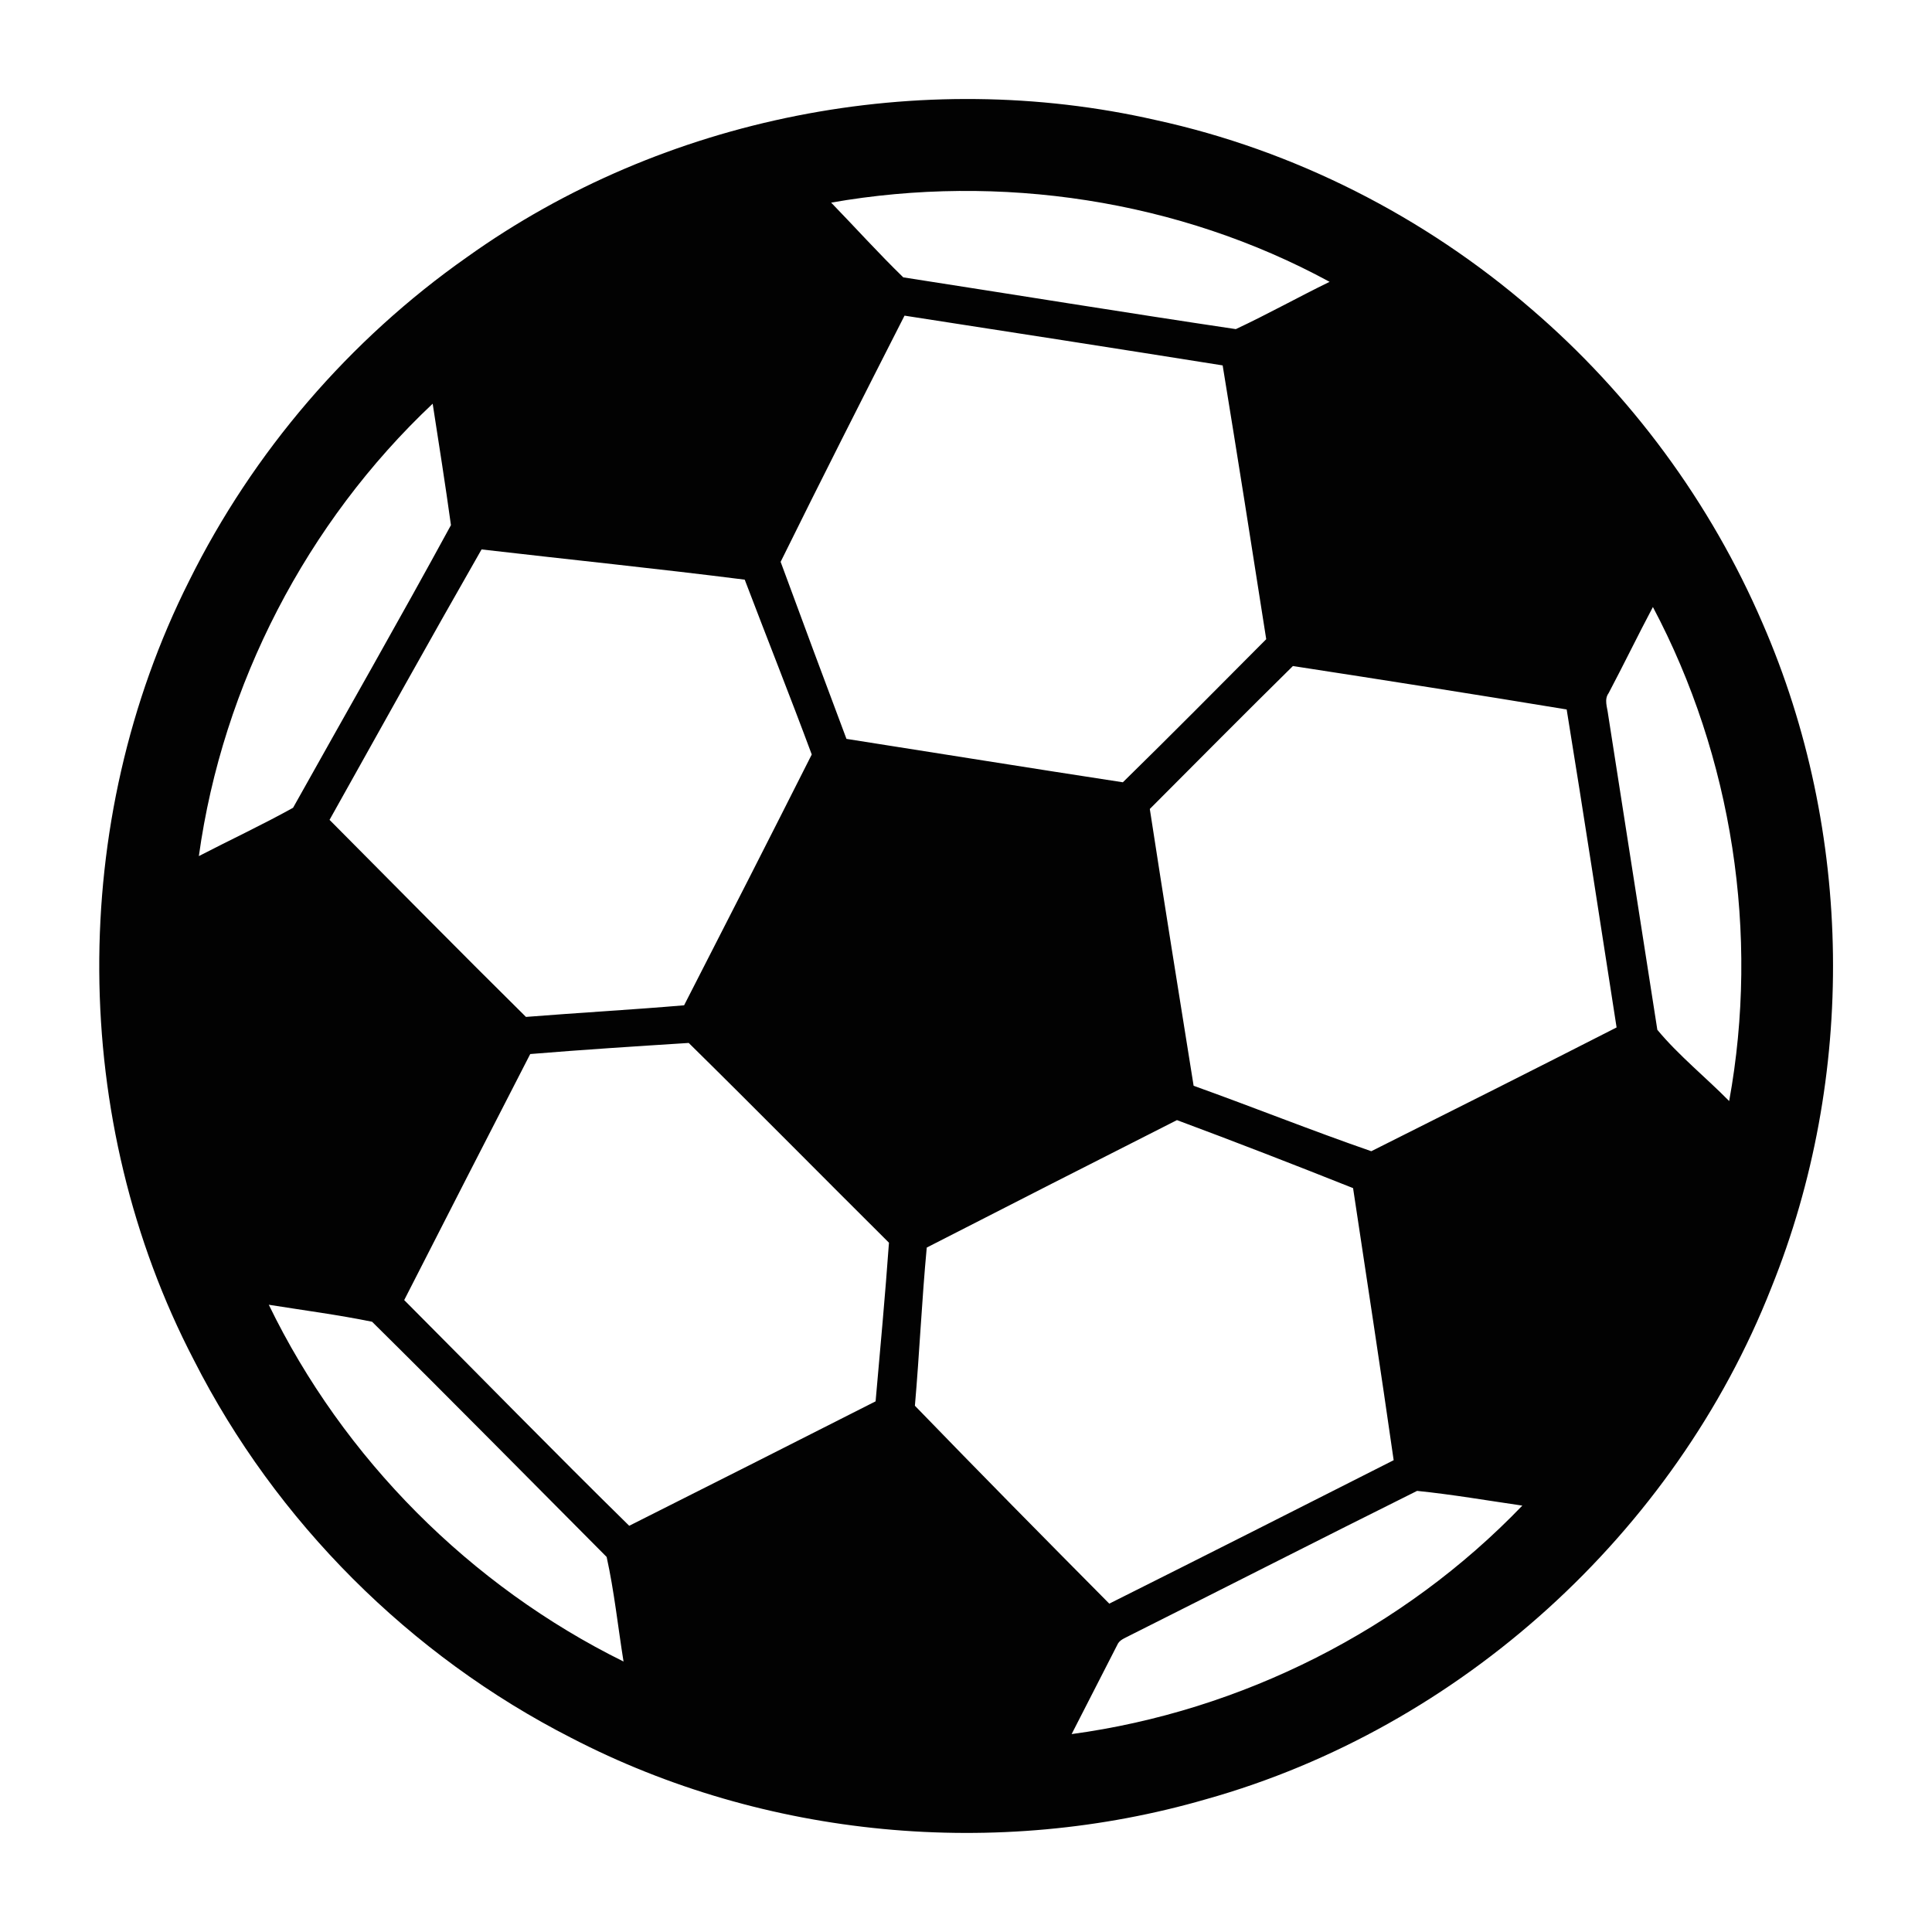
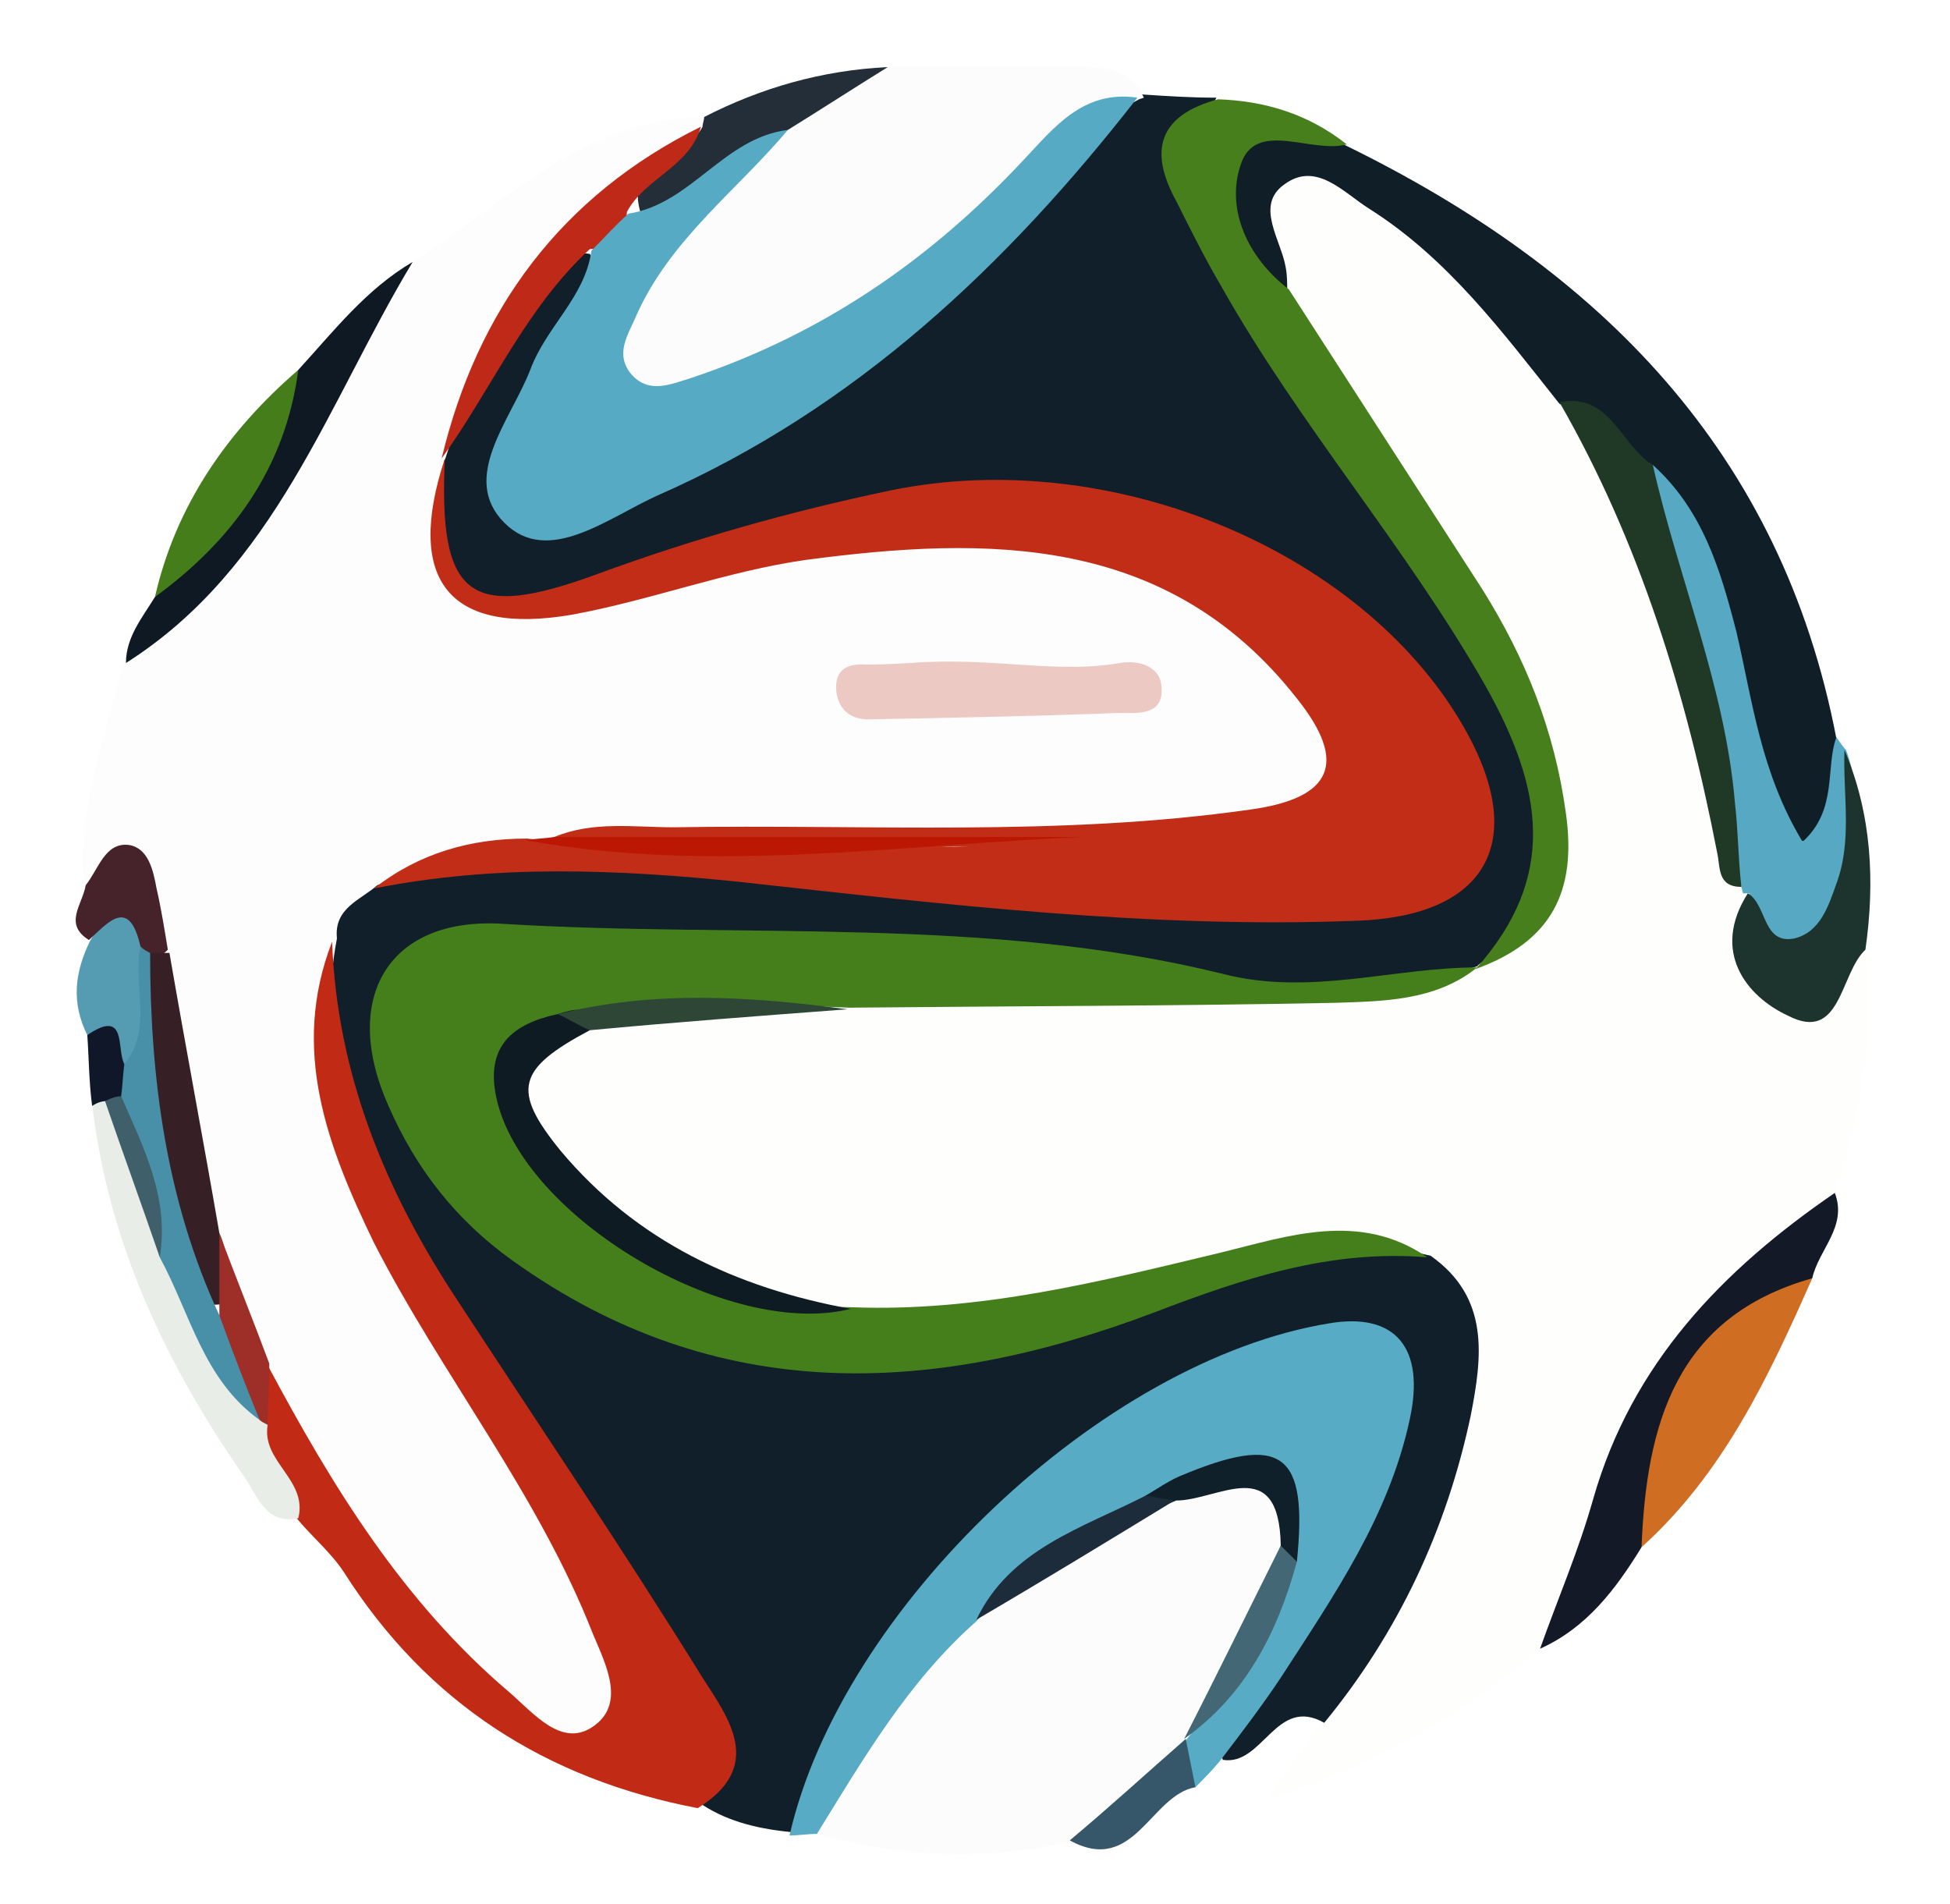
- <svg xmlns="http://www.w3.org/2000/svg" version="1.1" id="Layer_1" x="0px" y="0px" width="512px" height="512px" viewBox="0 0 512 512" enable-background="new 0 0 512 512" xml:space="preserve">
-   <g id="_x23_020202ff">
-     <path fill="#020202" d="M405.808,81.88c26.389,22.628,47.566,51.358,61.298,83.305c24.077,55.303,24.884,120.201,2.299,176.12   c-25.569,64.954-82.47,116.608-149.717,135.488c-55.443,16.101-116.99,10.373-168.283-16.229   c-42.738-21.793-78.298-57.325-100.014-100.111c-33.057-63.492-33.417-142.625-1.258-206.532   c16.914-34.125,42.477-63.916,73.645-85.794c52.057-37.235,120.159-50.537,182.49-36.316   C342.946,39.794,377.439,57.344,405.808,81.88 M220.262,53.695c6.385,6.583,12.537,13.414,19.112,19.806   c29.381,4.56,58.741,9.341,88.134,13.718c8.401-3.932,16.511-8.465,24.849-12.531C312.399,52.946,264.98,45.847,220.262,53.695    M438.036,160.864c-4.009,7.559-7.735,15.26-11.73,22.818c-1.244,1.684-0.36,3.755-0.148,5.608   c4.342,27.874,8.712,55.749,13.054,83.622c5.636,6.796,12.784,12.53,19.035,18.88C466.321,247.541,459.109,200.617,438.036,160.864    M324.017,96.836c-28.087-4.469-56.194-8.846-84.309-13.188c-11.045,21.695-22.061,43.417-32.832,65.245   c5.756,15.656,11.583,31.296,17.445,46.917c24.417,3.825,48.818,7.764,73.249,11.504c12.784-12.516,25.371-25.244,37.992-37.922   C331.787,145.195,327.969,120.997,324.017,96.836 M415.184,188.016c-24.155-3.987-48.346-7.784-72.549-11.511   c-12.722,12.537-25.315,25.229-37.923,37.88c3.755,24.472,7.7,48.91,11.61,73.355c15.741,5.643,31.275,11.871,47.086,17.345   c21.701-10.868,43.396-21.771,65.005-32.803C424.037,244.19,419.744,216.082,415.184,188.016 M127.617,145.605   c-13.604,23.787-26.919,47.751-40.284,71.666c17.338,17.423,34.571,34.952,52.05,52.221c13.965-1.11,27.952-1.889,41.911-3.077   c11.342-22.118,22.634-44.271,33.828-66.468c-5.756-15.5-11.88-30.872-17.762-46.33   C174.152,150.675,150.86,148.299,127.617,145.605 M311.904,296.841c-22.119,11.215-44.236,22.458-66.306,33.778   c-1.308,13.951-1.924,27.96-3.14,41.917c17.041,17.607,34.26,35.053,51.513,52.447c25.166-12.594,50.261-25.301,75.363-38.015   c-3.443-24.049-7.135-48.076-10.755-72.104C343.094,308.699,327.531,302.653,311.904,296.841 M114.663,106.983   c-33.39,31.452-55.677,74.444-61.964,119.89c8.301-4.299,16.814-8.272,24.968-12.805c13.944-24.961,28.178-49.801,41.839-74.904   C118.022,128.415,116.318,117.702,114.663,106.983 M375.543,395.1c-25.484,12.686-50.855,25.64-76.304,38.403   c-1.16,0.637-2.616,1.089-3.161,2.438c-4.017,7.878-8.068,15.733-12.085,23.611c45.086-6.096,87.915-27.727,119.438-60.551   C394.147,397.653,384.877,396.048,375.543,395.1 M182.517,276.391c-14.008,0.898-28.016,1.781-42.002,2.941   c-11.165,21.715-22.302,43.445-33.397,65.203c19.876,19.933,39.542,40.093,59.63,59.813c21.786-10.953,43.551-21.942,65.294-32.979   c1.238-14.008,2.538-28.009,3.542-42.037C217.859,311.719,200.322,293.914,182.517,276.391 M71.233,345.773   c19.756,40.757,53.414,74.5,94.009,94.547c-1.484-9.235-2.468-18.618-4.475-27.712c-20.705-20.789-41.303-41.712-62.163-62.331   C89.553,348.425,80.361,347.236,71.233,345.773z" />
+ <svg xmlns="http://www.w3.org/2000/svg" version="1.1" id="Layer_1" x="0px" y="0px" viewBox="0 0 63.697 62.17" enable-background="new 0 0 612 792" xml:space="preserve" width="63.697" height="62.17">
+   <defs id="defs85" />
+   <g id="g5" transform="matrix(0.5261052,0,0,0.5261052,-86.26782,-183.5788)">
+     <path d="m 162.595,348.004 c 0,38.6 0.1,77.3 -0.1,115.9 0,4.2 1,5.2 5.2,5.2 39.6,-0.2 79.3,-0.1 118.9,-0.1 0.3,1.6 -0.9,1 -1.5,1 -40.3,0 -80.7,0 -121,0.1 -2.1,0 -2.6,-0.4 -2.6,-2.6 0.1,-39.3 0.1,-78.7 0.1,-118 0,-0.6 -0.6,-1.8 1,-1.5 z" id="path7" style="fill:#fefefe" />
+     <path d="m 259.595,451.304 c -4.8,4.1 -10.1,7.2 -17,9.4 1.5,-2.2 2.4,-3.4 3.3,-4.7 -0.3,-2.2 1.1,-3.7 2.1,-5.4 2.7,-4.7 5,-9.6 5.8,-15.1 0.4,-2.9 0.2,-5.6 -2.8,-7.2 -4.6,-1.8 -9.1,-0.6 -13.6,0.6 -6.7,1.8 -13.3,3.5 -20.4,2.8 -7.6,-1.6 -14.7,-4.2 -19.4,-10.7 -3.4,-4.7 -2.3,-7.5 3.5,-9.4 5.1,-1 10.4,-1 15.6,-1.3 10.2,0 20.4,-1.1 30.7,-0.7 2.2,0.1 4.3,-0.2 6.3,-1.1 0.4,-0.3 0.9,-0.5 1.4,-0.7 4.1,-1.5 5.2,-4.1 4.6,-8.6 -0.8,-5.9 -3.3,-10.7 -6.6,-15.4 -3.8,-5.5 -7.8,-10.8 -10.5,-16.9 -0.3,-1 -0.4,-1.9 -0.5,-2.9 -0.4,-4.2 1.8,-6 5.7,-4.3 4.5,1.9 7.9,5.3 10.9,9.1 1.1,1.4 2.3,2.8 3.2,4.4 6.2,8.9 8.1,19.4 10.7,29.6 0.4,0.6 0.6,1.3 0.7,2 0.7,5.7 1.1,5.9 6.5,3.1 0.6,5.2 -0.2,10.2 -1.9,15.1 -0.2,2 -1.7,3.3 -3.1,4.2 -6.2,3.9 -8.6,10.1 -10.7,16.6 -0.9,2.9 -2.2,5.4 -4.5,7.5 z" id="path9" style="fill:#fefefd" />
+     <path d="m 189.595,365.204 c 5.7,-3.6 10.6,-8.9 18,-9 0.2,0.4 0.2,0.9 0,1.3 -7.1,5.1 -13,11.1 -14.7,20.2 0,0.5 -0.2,1 -0.3,1.6 -0.1,5.1 1.6,6.8 7,6.1 4.9,-0.6 9.7,-2.3 14.5,-3.3 7.9,-1.6 15.6,-1.3 23,1.9 3.8,1.6 6.9,4.1 9,7.6 2.6,4.1 1.4,7.4 -3.4,8.8 -3.2,0.9 -6.5,1.2 -9.9,1.2 -11.1,0 -22.3,-0.7 -33.4,0.4 -0.7,0.3 -1.5,0.4 -2.3,0.4 -3.1,0 -6,0.7 -8.5,2.5 -1.5,1 -2.6,2.4 -3.1,4.2 -1.6,6.1 0.4,11.5 3.2,16.6 3.1,5.7 6.7,11 10.1,16.6 1.8,3 3.4,6.1 3.9,9.6 0.3,1.9 0.2,3.8 -1.6,4.9 -1.9,1.3 -3.4,0 -4.9,-1.1 -7.5,-5.6 -12.7,-13 -16.7,-21.3 -1.2,-2.8 -2.1,-5.8 -3.2,-8.6 -1.2,-5.5 -2.2,-11.1 -3.2,-16.6 -0.5,-2.3 0,-5.3 -3.9,-5.2 -0.5,-4.8 1.3,-9.3 2.4,-13.8 7,-7.8 11.4,-17.2 18,-25 z" id="path11" style="fill:#fdfdfd" />
+     <path d="m 191.595,377.404 0,0.1 c 1.2,-3.9 3.4,-7.2 5.6,-10.5 0.8,-1.2 1.6,-2.6 3.4,-2.3 1.8,2.4 -0.3,4 -1.2,5.8 -1.4,2.9 -4.7,6.3 -2,8.9 2.5,2.4 6.2,-0.6 9,-2.2 8.6,-4.8 16.9,-10 22.7,-18.2 1.1,-1.6 2.7,-3 4.4,-4 0.5,-0.1 0.9,-0.2 1.4,-0.2 1.5,0.1 3,0.2 4.6,0.2 -2,4 -0.6,7.4 1.6,11 5.3,8.8 12.4,16.5 16.8,25.8 4,8.4 3.7,12.8 -2.2,17.1 l 0.1,0 c -8.9,2.9 -17.8,0.9 -26.6,0.2 -10.8,-0.8 -21.6,-0.5 -32.4,-1.2 -7.2,-0.5 -9.7,4.2 -6,10.4 5.7,9.6 14.8,13.5 25.5,14 8.4,0.4 16.4,-2.1 24.3,-4.8 4,-1.4 8.1,-1.6 12.2,-0.6 3.7,2.6 3.2,6.3 2.5,9.9 -1.5,7.1 -4.5,13.5 -9.1,19.1 -3,-1.7 -3.8,2.7 -6.3,2.3 -0.6,-2.1 0.8,-3.4 1.9,-4.9 3.1,-4.3 5.6,-9.1 7.6,-14 0.7,-1.9 1.5,-4 0,-5.7 -1.6,-1.8 -3.8,-0.7 -5.6,0 -11.8,4.5 -21.3,11.6 -26.8,23.3 -1,2.1 -2,4.2 -3.8,5.8 -2,-0.2 -3.9,-0.6 -5.6,-1.7 0.7,-3.7 -0.8,-6.7 -2.6,-9.8 -5.2,-8.6 -11.2,-16.8 -16.1,-25.6 -3.2,-5.7 -5.3,-11.7 -4,-18.4 -0.2,-1.9 1.5,-2.4 2.5,-3.3 7.3,-2.8 14.8,-2.8 22.5,-2 12.9,1.4 25.8,2.8 38.8,2 5.9,-0.4 7.7,-3.6 4.8,-8.8 -5.3,-9.4 -14,-13.4 -24.3,-14.5 -8.8,-0.9 -17.1,1.6 -25.4,4 -1,0.3 -1.8,0.8 -2.8,1 -8.3,2.3 -10.7,0.1 -9.4,-8.2 z" id="path13" style="fill:#101f2a" />
+     <path d="m 230.295,463.304 c -5.3,1.2 -10.5,0.9 -15.6,-0.5 -0.3,-4.6 3.5,-7.2 5.5,-10.7 0.9,-1.7 2.6,-2.9 4.2,-4.1 4.1,-2.6 8.1,-5.4 12.6,-7.3 5.8,-1.4 6.2,-1.2 7.7,3.4 -0.7,4.7 -3.1,8.7 -5.7,12.5 -0.2,0.4 -0.5,0.8 -0.8,1.2 -2.9,1.6 -4.1,5.4 -7.9,5.5 z" id="path15" style="fill:#fcfcfc" />
+     <path d="m 224.595,449.604 c -4.2,3.7 -7,8.5 -9.9,13.2 -0.6,0 -1.2,0.1 -1.7,0.1 3.2,-14.1 19.4,-29.5 33.5,-31.8 4.1,-0.7 6,1.5 5,6 -1.3,6 -4.7,10.9 -8,16 -1.2,1.8 -2.5,3.5 -3.8,5.2 -0.5,0.6 -1,1.1 -1.5,1.6 -1.8,-0.7 -1,-1.9 -0.6,-3 l 0,0.1 c 2.7,-3.4 5.3,-6.9 6.3,-11.2 0.5,-1.9 1,-4.3 -1.1,-5.2 -2.5,-1.1 -4.9,0.6 -7.1,1.8 -4.2,1.8 -8.1,3.7 -11.1,7.2 z" id="path17" style="fill:#58abc4" />
+     <path d="m 184.595,407.404 c 0.3,8.2 3.3,15.5 7.8,22.3 5.1,7.8 10.3,15.5 15.2,23.4 1.6,2.5 3.9,5.5 -0.3,8.1 -9.4,-1.8 -16.8,-6.5 -22,-14.7 -0.8,-1.2 -2,-2.2 -2.9,-3.3 -1.5,-2 -3.3,-3.9 -3.2,-6.6 0.1,-1.2 0.3,-2.3 1.4,-2.9 4,7.5 8.4,14.7 15,20.3 1.5,1.3 3.2,3.4 5.1,2.2 2.2,-1.4 0.9,-3.9 0.1,-5.8 -3.4,-8.7 -9.4,-16.1 -13.6,-24.3 -2.9,-6 -5.2,-12 -2.6,-18.7 z" id="path19" style="fill:#c12a15" />
+     <path d="m 219.095,353.104 c 3.9,0 7.8,0 11.7,0 1.6,0 3.3,0 4.2,1.9 0,0 -0.3,0.1 -0.3,0.1 -3,1.6 -5.4,3.8 -7.6,6.3 -5.1,5.6 -11.3,9.6 -18.6,12 -2.1,0.7 -4.3,1.3 -5.9,-0.8 -1.6,-2 -0.6,-4.1 0.4,-6 2.2,-4 5.7,-6.8 8.8,-10 2.3,-1.5 4.6,-2.8 7.3,-3.5 z" id="path21" style="fill:#fcfcfc" />
+     <path d="m 260.795,374.004 c -3.5,-4.4 -6.9,-9 -11.8,-12.1 -1.6,-1 -3.3,-3 -5.3,-1.5 -1.8,1.3 -0.2,3.4 0.1,5.1 0.1,0.5 0.1,1 0.1,1.5 -4.5,-0.3 -4.5,-3.8 -4.3,-6.8 0.2,-3.5 3,-3.3 5.6,-2.9 0.8,0.1 1.6,0.3 2.4,0.7 15.7,7.7 27,19 30.4,36.8 0,0.3 0,0.7 0.1,1 0.5,2.1 1.3,4.7 -1.6,5.3 -2.6,0.5 -3.5,-1.9 -4.1,-4 -1.9,-5.9 -1.9,-12.4 -6.1,-17.5 -2,-1.8 -3,-4.4 -5.5,-5.6 z" id="path23" style="fill:#0f1e27" />
+     <path d="m 247.595,357.904 c -2.2,0.6 -5.7,-1.6 -6.6,1.3 -0.9,2.7 0.4,5.7 3,7.7 4,6.2 8,12.4 12,18.6 2.7,4.3 4.5,8.8 5.2,13.9 0.7,4.9 -0.9,8 -5.6,9.7 5.1,-5.7 4.2,-11.2 0.6,-17.6 -4.9,-8.6 -11.5,-16.1 -16.4,-24.8 -1,-1.7 -1.9,-3.5 -2.8,-5.3 -1.7,-3.1 -1.1,-5.3 2.6,-6.3 2.9,0.1 5.6,0.9 8,2.8 z" id="path25" style="fill:#467f1b" />
+     <path d="m 266.595,377.804 c 3.1,2.8 4.2,6.5 5.2,10.4 1,4.3 1.5,8.7 4.1,13 2.2,-2 1.4,-4.6 2.1,-6.5 0.2,0.3 0.4,0.6 0.6,0.8 1,2.7 0.6,5.5 0.7,8.2 0,2.2 -1.4,4.2 -3.8,4.4 -2.4,0.2 -2.8,-1.8 -2.9,-3.7 l -0.4,0 -0.1,-0.4 c -2,-8.1 -3.1,-16.4 -6.5,-24.1 -0.5,-0.8 -0.5,-1.9 1,-2.1 z" id="path27" style="fill:#56a8c3" />
+     <path d="m 259.595,451.304 c 1.1,-3.1 2.4,-6.1 3.3,-9.3 2.4,-8.4 8,-14.2 15,-19 0.8,2.1 -1,3.5 -1.4,5.3 -6,4 -8.3,10.3 -10.6,16.7 -1.6,2.6 -3.4,5 -6.3,6.3 z" id="path29" style="fill:#131926" />
+     <path d="m 265.895,445.004 c 0.3,-7.6 2.1,-14.3 10.6,-16.7 -2.7,6.1 -5.5,12.1 -10.6,16.7 z" id="path31" style="fill:#cf6d22" />
+     <path d="m 180.595,437.404 c -0.4,2.3 2.5,3.4 1.9,5.8 -2,0.4 -2.5,-1.3 -3.3,-2.5 -4.9,-7 -8.5,-14.6 -9.5,-23.2 0,-0.6 0.4,-0.9 1,-0.8 3.4,2.1 2.7,6.2 4.4,9.2 1,3.8 3.6,6.8 4.9,10.4 0.1,0.3 0.4,0.7 0.6,1.1 z" id="path33" style="fill:#e8ede7" />
+     <path d="m 189.595,365.204 c -5.3,8.8 -8.5,19 -17.8,24.9 0,-1.6 1,-2.8 1.8,-4.1 3.3,-4.5 6.2,-9.3 8.9,-14.1 2.2,-2.4 4.2,-5 7.1,-6.7 z" id="path35" style="fill:#0f1923" />
+     <path d="m 272.495,404.404 c 1.2,0.7 0.9,3.2 2.9,2.8 1.6,-0.4 2.1,-2 2.6,-3.4 1,-2.7 0.4,-5.5 0.5,-8.3 1.7,4 1.9,8.2 1.3,12.4 -1.6,1.5 -1.5,5.8 -4.8,4.1 -2.6,-1.2 -4.8,-4 -2.5,-7.6 z" id="path37" style="fill:#1d332d" />
+     <path d="m 182.495,371.904 c -0.8,6.1 -4.1,10.6 -8.9,14.1 1.3,-5.7 4.5,-10.3 8.9,-14.1 z" id="path39" style="fill:#457d1b" />
+     <path d="m 219.095,353.104 c -2.1,1.3 -4.1,2.6 -6.2,3.9 -2,1.1 -3.6,2.7 -5.3,4.1 -1.1,0.9 -2.1,2 -3.8,1.2 -1.2,-3.6 2.8,-3.5 3.8,-5.5 0,-0.2 0.1,-0.4 0.1,-0.6 3.5,-1.8 7.3,-2.9 11.4,-3.1 z" id="path41" style="fill:#232e38" />
+     <path d="m 169.395,413.204 c -1,-2 -0.8,-3.9 0.2,-5.9 1.7,-2.8 2.9,-2.3 4,0.4 -0.2,2.4 1.3,4.9 -0.6,7.1 -2.2,1.4 -2.2,-1.6 -3.6,-1.6 z" id="path43" style="fill:#559cb3" />
+     <path d="m 172.695,407.704 c -0.7,-3.1 -2,-1.5 -3.2,-0.4 -1.6,-1 -0.4,-2.2 -0.2,-3.4 0.8,-1 1.2,-2.7 2.7,-2.5 1.2,0.2 1.5,1.6 1.7,2.7 0.3,1.3 0.5,2.6 0.7,3.8 -0.3,0.3 -0.6,0.5 -1,0.5 -0.3,0 -0.6,-0.3 -0.7,-0.7 z" id="path45" style="fill:#46222a" />
+     <path d="m 237.595,456.904 c 0.2,1 0.4,2 0.6,3 -2.8,0.5 -3.8,5.5 -7.8,3.3 2.4,-2 4.8,-4.2 7.2,-6.3 z" id="path47" style="fill:#355769" />
+     <path d="m 169.395,413.204 c 2.5,-1.7 1.8,0.9 2.3,1.8 0.5,0.7 0.5,1.3 0.2,2.1 -0.4,0.3 -0.9,0.4 -1.3,0.2 -0.3,0 -0.6,0.1 -0.9,0.3 -0.2,-1.5 -0.2,-3 -0.3,-4.4 z" id="path49" style="fill:#0f1729" />
+     <path d="m 252.595,427.004 c -6,-0.5 -11.4,1.3 -16.9,3.4 -13.7,5.2 -27.2,5.9 -39.9,-3.2 -3.5,-2.5 -6,-5.7 -7.7,-9.6 -3,-6.7 0,-11.8 7.2,-11.3 14.9,0.9 30,-0.5 44.6,3.1 5.4,1.4 10.6,-0.4 15.8,-0.4 -2.6,2.1 -5.9,2.1 -8.9,2.2 -10,0.2 -20.1,0.2 -30.1,0.3 -5.7,-0.3 -11.4,0.2 -17,0.6 -4.8,2.8 -5.2,3.6 -2.1,8 4.7,6.5 11.2,9.9 19.3,10 7.9,0.3 15.4,-1.6 22.9,-3.4 4.1,-1 8.6,-2.6 12.8,0.3 z" id="path51" style="fill:#457f1b" />
+     <path d="m 266.595,377.804 c 1.6,7.1 4.5,13.8 5.1,21 0.2,1.7 0.2,3.5 0.4,5.2 -1.5,0 -1.3,-1.2 -1.5,-2.1 -1.9,-9.8 -4.8,-19.3 -9.8,-28 3.2,-0.6 3.8,2.7 5.8,3.9 z" id="path53" style="fill:#203826" />
+     <path d="m 216.795,430.204 c -7.6,1.9 -20.4,-5.7 -22,-13.1 -0.7,-3.2 1,-4.6 3.8,-5.2 1,-0.3 2.1,-0.7 2,1 -4.5,2.4 -4.9,3.7 -1.8,7.5 4.7,5.6 10.9,8.5 18,9.8 z" id="path55" style="fill:#0f1b23" />
+     <path d="m 200.595,412.904 c -0.7,-0.3 -1.3,-0.7 -2,-1 6,-1.5 12,-1.1 18,-0.3 -5.3,0.4 -10.7,0.8 -16,1.3 z" id="path57" style="fill:#2e4636" />
+     <path d="m 191.595,377.404 c -0.4,8.6 1.5,10.1 9.4,7.2 6,-2.2 12,-3.9 18.2,-5.2 13.9,-2.9 29.8,3.9 35.9,15.1 3.7,6.8 1.1,11.3 -6.8,11.6 -12.9,0.5 -25.6,-1 -38.3,-2.4 -7.7,-0.8 -15.3,-1.1 -22.8,0.4 2.8,-2.2 6,-3.1 9.5,-3.1 8.6,1 17.1,0.2 25.7,0.5 2.4,0.1 4.7,-0.3 5.9,0 -7.6,0 -16.3,0 -25.1,0 -1.6,0 -3.3,0.5 -4.8,-0.6 2.4,-1 4.9,-0.6 7.4,-0.6 12,-0.2 23.9,0.6 35.8,-1.1 5.1,-0.7 6.1,-2.9 2.9,-6.9 -8,-10.2 -19.2,-10.1 -30.5,-8.6 -4.9,0.7 -9.6,2.5 -14.5,3.4 -7.6,1.3 -10.4,-2.1 -7.9,-9.7 z" id="path59" style="fill:#c12d17" />
+     <path d="m 220.495,390.104 c 5.1,-0.4 9,0.7 13,0 1.2,-0.2 2.6,0.2 2.6,1.6 0.1,1.7 -1.6,1.5 -2.6,1.5 -5.2,0.2 -10.4,0.3 -15.6,0.4 -1.2,0 -1.9,-0.7 -2,-1.8 -0.1,-1.3 0.7,-1.7 1.9,-1.6 1.2,0 2.5,-0.1 2.7,-0.1 z" id="path61" style="fill:#edc9c4" />
+     <path d="m 207.495,356.804 c -0.7,2.5 -3.5,3.2 -4.6,5.3 0,1.5 -0.8,2.3 -2.3,2.3 -4,3.7 -6.1,8.7 -9.2,13 2.2,-9.2 7.4,-16.3 16.1,-20.6 z" id="path63" style="fill:#bf2917" />
+     <path d="m 173.295,408.104 c 0.4,0 0.8,0 1.2,0 1,5.8 2.1,11.6 3.1,17.4 0.6,1.4 0.7,2.9 0.2,4.4 -2.7,0.4 -2.5,-2.1 -3.1,-3.5 -2.5,-5.9 -2,-12.1 -1.4,-18.3 z" id="path65" style="fill:#361f25" />
+     <path d="m 198.395,400.904 c 10.9,0 21.9,0 32.8,0 -11.5,0.5 -23.1,2.3 -34.6,0.2 0.6,-0.1 1.2,-0.1 1.8,-0.2 z" id="path67" style="fill:#bc1702" />
+     <path d="m 177.595,430.604 c 0,-1.7 0,-3.4 0,-5.1 1,2.7 2.1,5.4 3.1,8.1 0,1.3 -0.1,2.5 -0.1,3.8 -0.2,-0.1 -0.4,-0.2 -0.5,-0.3 -1.2,-2 -3.1,-3.8 -2.5,-6.5 z" id="path69" style="fill:#9d2e28" />
+     <path d="m 200.695,364.504 c 0.8,-0.8 1.5,-1.6 2.3,-2.3 3.9,-0.6 5.9,-4.7 9.9,-5.2 -3.2,3.8 -7.3,6.8 -9.4,11.5 -0.5,1.2 -1.4,2.4 -0.3,3.7 1.1,1.2 2.4,0.6 3.7,0.2 8.1,-2.7 14.8,-7.3 20.6,-13.5 1.9,-2 3.7,-4.4 7.1,-3.9 -8.1,10.4 -17.5,19.3 -29.8,24.7 -3.1,1.4 -6.8,4.4 -9.5,1.7 -2.8,-2.8 0.4,-6.4 1.6,-9.5 1,-2.7 3.4,-4.5 3.8,-7.4 z" id="path71" style="fill:#57aac3" />
+     <path d="m 235.095,441.804 c 0.7,-0.4 1.4,-0.9 2.1,-1.2 6.4,-2.7 8,-1.5 7.3,5.3 -0.9,0.2 -1.4,0 -1,-1 -0.1,-5.8 -3.9,-2.8 -6.5,-2.8 -0.8,0.4 -1.4,0.3 -1.9,-0.3 z" id="path73" style="fill:#10202b" />
+     <path d="m 243.495,444.904 c 0.3,0.3 0.7,0.7 1,1 -1.2,4.4 -3.2,8.3 -7,11 2,-3.9 4,-8 6,-12 z" id="path75" style="fill:#436775" />
+     <path d="m 235.095,441.804 c 0.6,0.1 1.2,0.2 1.8,0.3 -4.1,2.5 -8.2,5 -12.3,7.4 2.1,-4.4 6.6,-5.7 10.5,-7.7 z" id="path77" style="fill:#1d2c3b" />
+     <path d="m 177.595,430.604 c 0.8,2.2 1.6,4.3 2.5,6.5 -3.5,-2.5 -4.3,-6.6 -6.2,-10.1 -0.1,-3.5 -2.1,-6.5 -2.4,-10 0.1,-0.7 0.1,-1.3 0.2,-2 1.8,-2.2 0.5,-4.9 1,-7.3 0.2,0.2 0.4,0.3 0.6,0.4 0,7.8 1,15.4 4.3,22.5 z" id="path79" style="fill:#4890a8" />
+     <path d="m 171.495,417.004 c 1.4,3.2 3,6.3 2.4,10 -1.1,-3.2 -2.3,-6.5 -3.4,-9.7 0.4,-0.2 0.7,-0.3 1,-0.3 z" id="path81" style="fill:#3f606a" />
  </g>
</svg>
